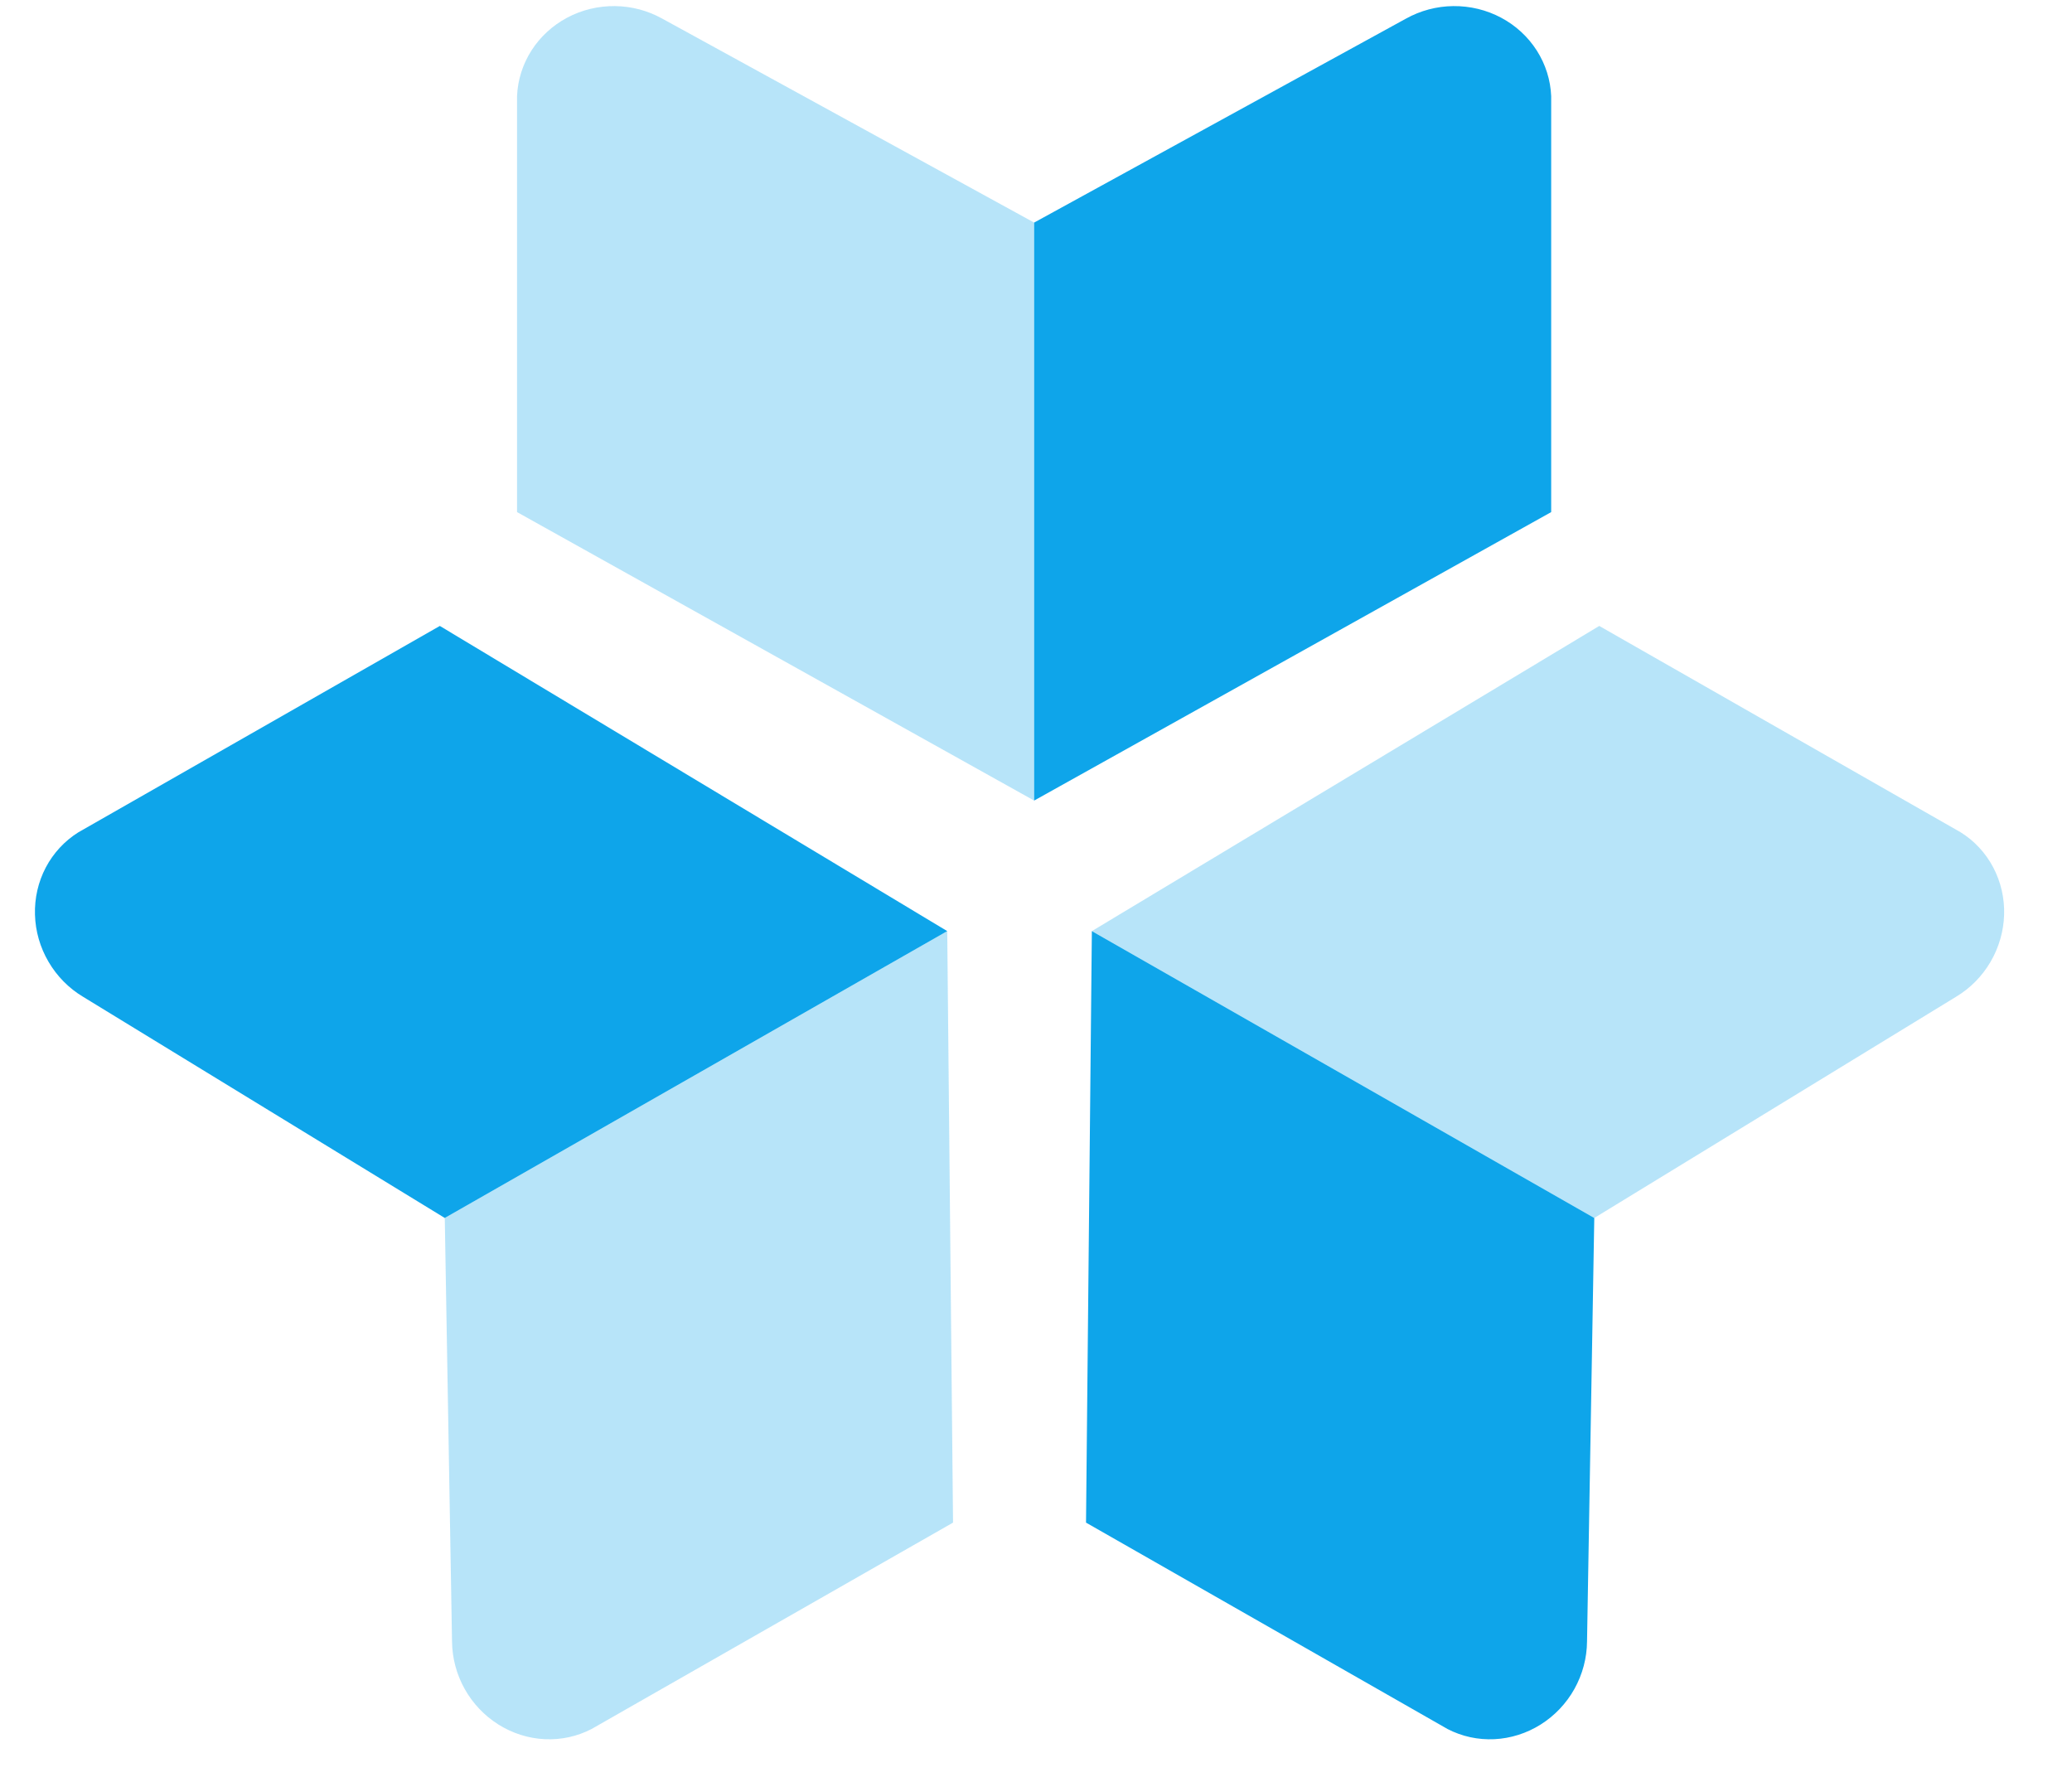
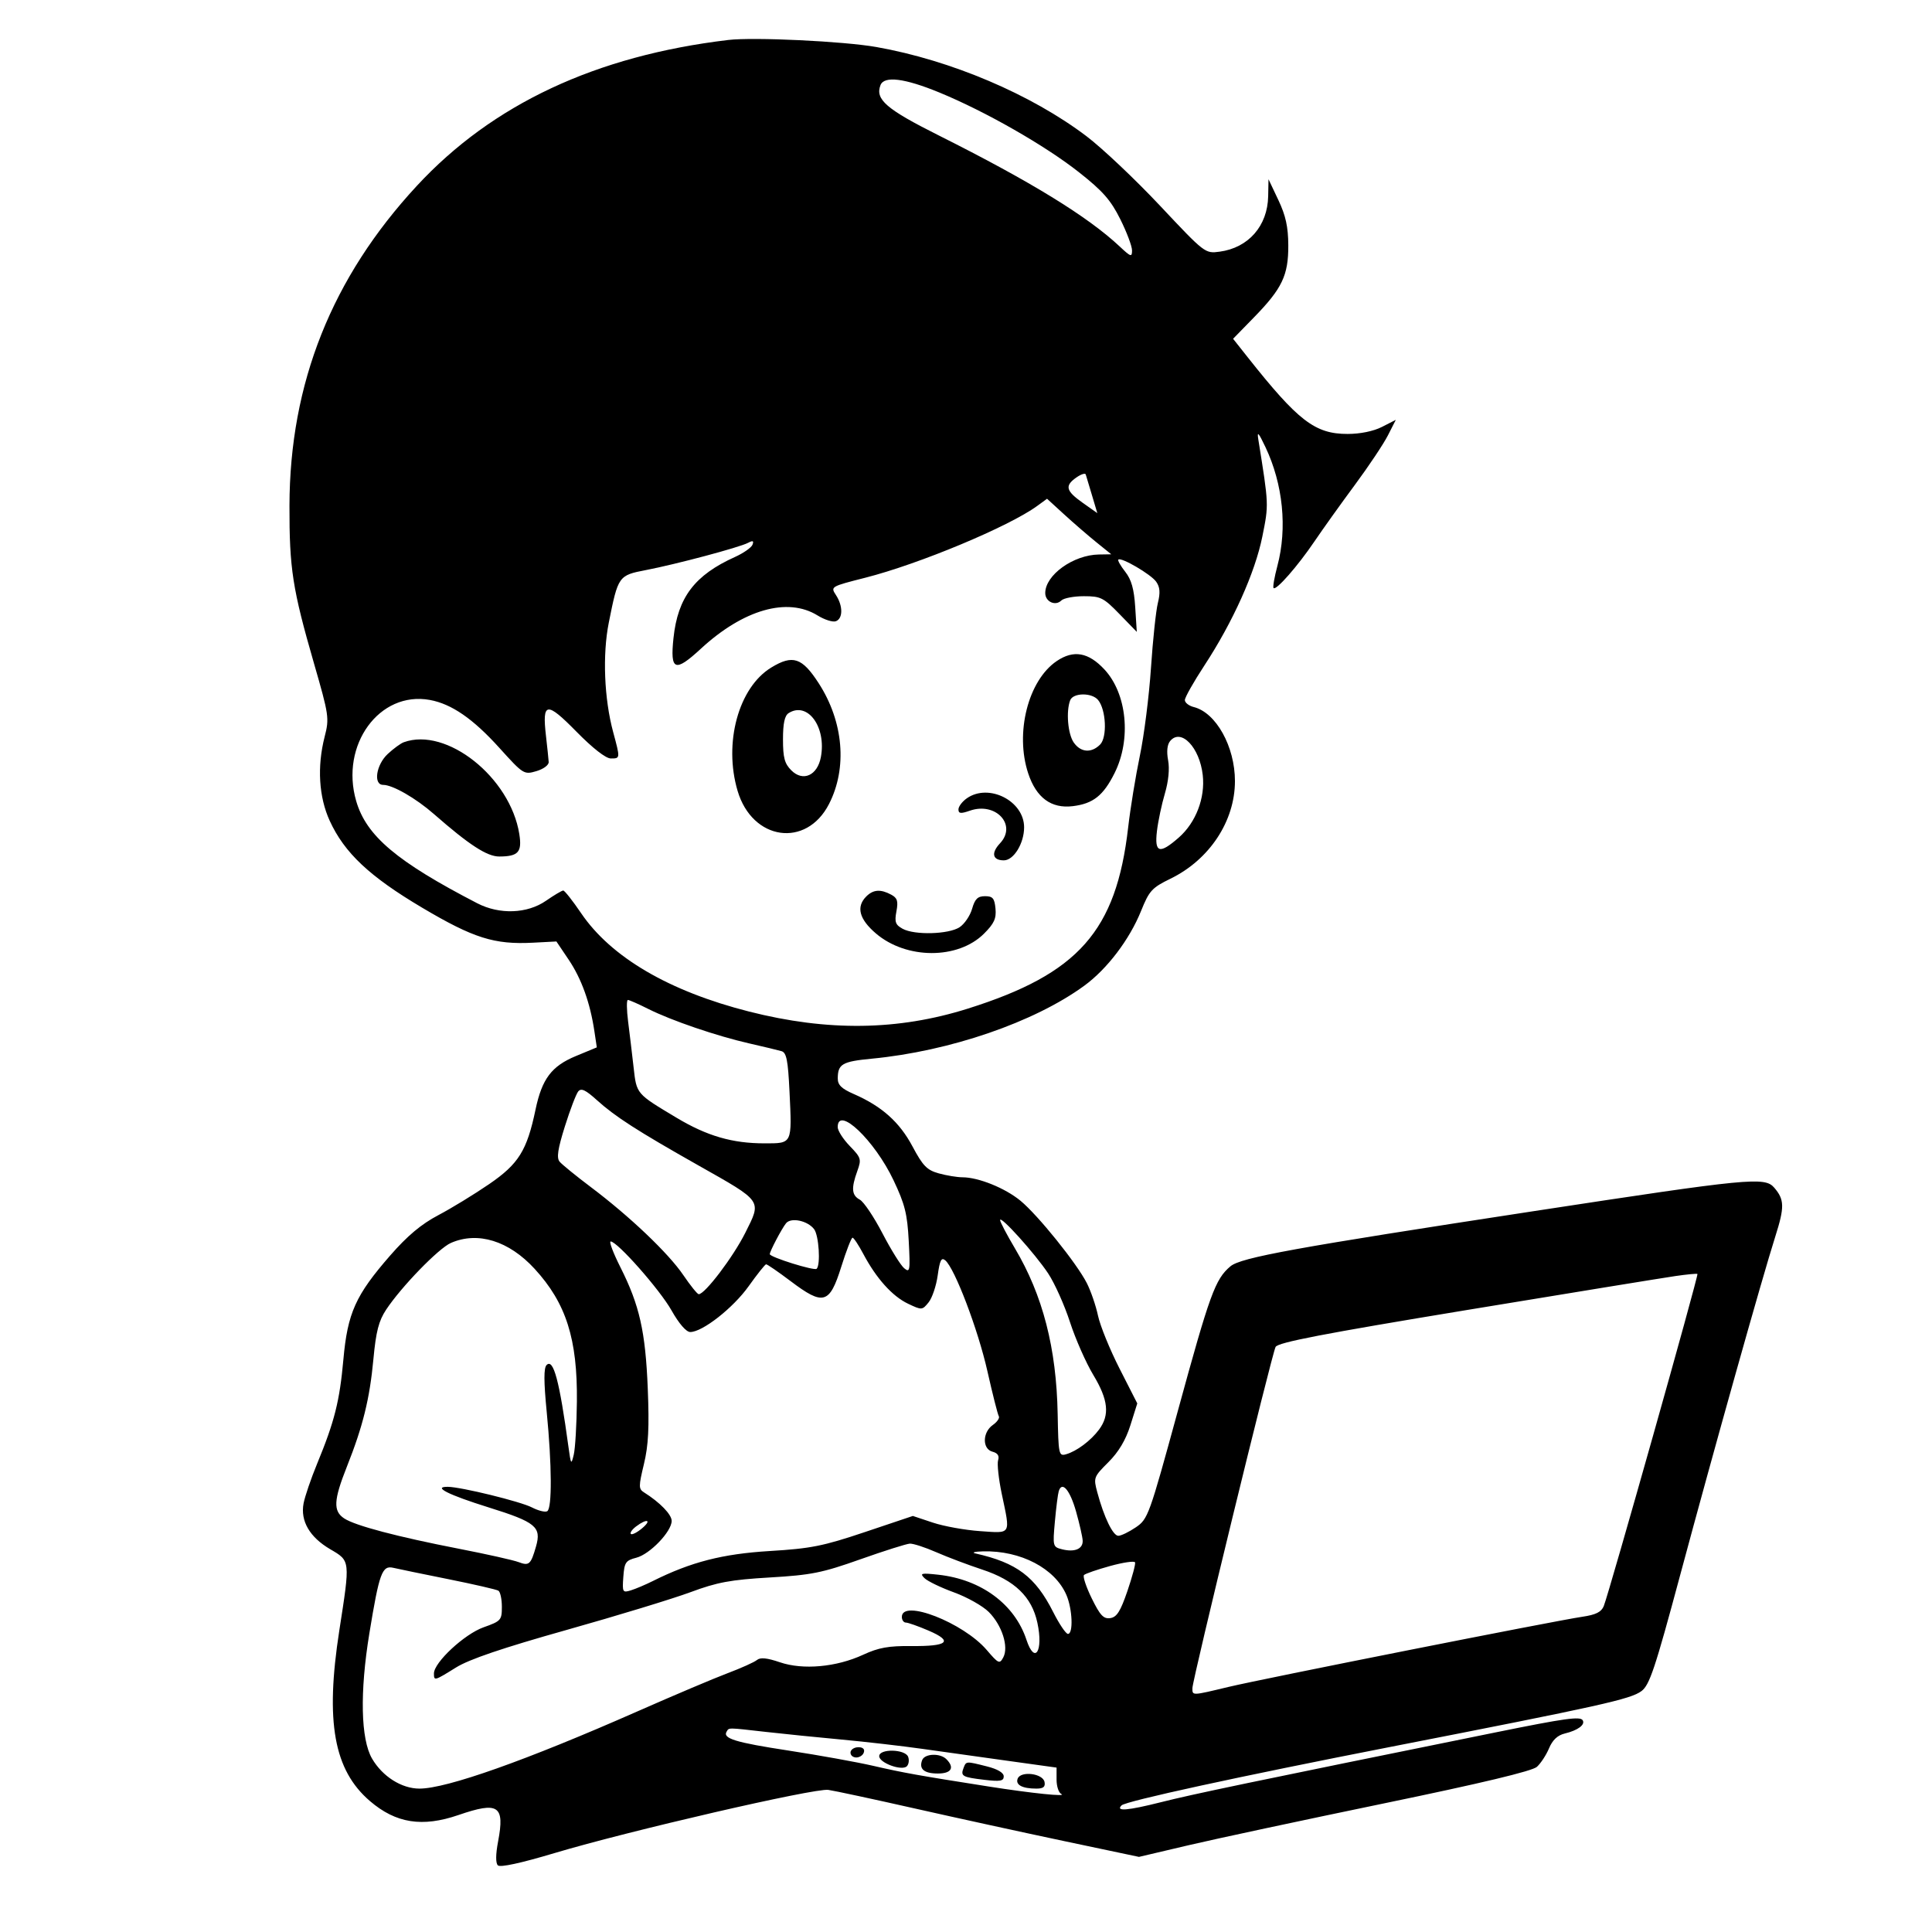
- <svg xmlns="http://www.w3.org/2000/svg" width="50" height="43" viewBox="0 0 50 43" fill="none">
-   <path d="M37.432 2.32V12.357L24.955 19.318V5.371L33.925 0.451C34.274 0.256 34.669 0.151 35.071 0.147C35.474 0.143 35.871 0.239 36.224 0.427C36.577 0.615 36.873 0.888 37.085 1.22C37.297 1.552 37.416 1.931 37.432 2.32Z" fill="#0EA5EA" />
-   <path opacity="0.3" d="M12.477 2.32V12.357L24.955 19.318V5.371L15.984 0.451C15.635 0.256 15.241 0.151 14.838 0.147C14.435 0.143 14.038 0.239 13.685 0.427C13.333 0.615 13.036 0.888 12.824 1.22C12.613 1.552 12.493 1.931 12.477 2.32Z" fill="#0EA5EA" />
-   <path d="M34.932 41.722L26.207 36.741L26.348 22.468L38.472 29.39L38.297 39.609C38.294 40.008 38.189 40.402 37.993 40.754C37.797 41.105 37.516 41.401 37.177 41.614C36.839 41.826 36.454 41.948 36.06 41.967C35.667 41.986 35.278 41.901 34.932 41.722Z" fill="#0EA5EA" />
-   <path opacity="0.3" d="M47.316 20.085L38.592 15.104L26.348 22.468L38.472 29.39L47.201 24.053C47.544 23.848 47.831 23.557 48.034 23.21C48.237 22.863 48.35 22.471 48.362 22.072C48.374 21.673 48.283 21.28 48.1 20.932C47.917 20.584 47.647 20.292 47.316 20.085Z" fill="#0EA5EA" />
-   <path opacity="0.3" d="M14.274 41.722L22.998 36.741L22.858 22.468L10.733 29.39L10.908 39.609C10.912 40.008 11.016 40.402 11.213 40.754C11.409 41.105 11.69 41.401 12.029 41.614C12.367 41.826 12.752 41.948 13.145 41.967C13.538 41.986 13.927 41.901 14.274 41.722Z" fill="#0EA5EA" />
-   <path d="M1.889 20.085L10.614 15.104L22.858 22.468L10.733 29.39L2.005 24.053C1.662 23.848 1.375 23.557 1.172 23.21C0.968 22.863 0.855 22.471 0.844 22.072C0.832 21.673 0.922 21.28 1.105 20.932C1.289 20.584 1.559 20.292 1.889 20.085Z" fill="#0EA5EA" />
+ <svg xmlns="http://www.w3.org/2000/svg" width="512" height="512" viewBox="0 0 512 512" version="1.1">
+   <path d="M 193 10.594 C 157.927 14.772, 130.525 27.605, 110.481 49.238 C 87.941 73.565, 76.784 101.569, 76.711 134 C 76.673 150.669, 77.512 156.069, 83.212 175.816 C 87.186 189.582, 87.294 190.328, 86.033 195.248 C 84.006 203.157, 84.491 211.209, 87.374 217.506 C 91.272 226.020, 97.928 232.279, 111.877 240.549 C 125.488 248.618, 130.999 250.359, 141.242 249.824 L 147.454 249.500 150.718 254.349 C 154.095 259.367, 156.389 265.742, 157.512 273.232 L 158.162 277.565 152.611 279.866 C 146.161 282.539, 143.630 285.902, 141.917 294.074 C 139.648 304.905, 137.443 308.447, 129.651 313.788 C 125.718 316.484, 119.643 320.196, 116.152 322.036 C 111.628 324.421, 107.964 327.493, 103.403 332.722 C 94.220 343.251, 92.107 347.950, 90.998 360.302 C 90.008 371.331, 88.647 376.731, 84.043 387.895 C 82.409 391.859, 80.791 396.599, 80.447 398.429 C 79.574 403.086, 82.066 407.368, 87.506 410.556 C 92.866 413.698, 92.830 413.371, 89.918 432.104 C 86.158 456.296, 88.463 469.105, 98.053 477.314 C 104.927 483.197, 111.918 484.297, 121.500 481 C 132.110 477.350, 133.805 478.481, 131.999 488.006 C 131.351 491.424, 131.328 493.728, 131.936 494.336 C 132.544 494.944, 138.001 493.763, 146.931 491.091 C 166.620 485.199, 215.893 473.824, 219.500 474.337 C 221.150 474.572, 231.500 476.796, 242.500 479.280 C 253.500 481.763, 271.352 485.662, 282.172 487.944 L 301.843 492.094 314.981 489.004 C 322.207 487.305, 345.515 482.316, 366.775 477.917 C 392.634 472.567, 406.049 469.360, 407.298 468.230 C 408.325 467.301, 409.773 465.085, 410.517 463.306 C 411.431 461.117, 412.779 459.853, 414.684 459.398 C 418.137 458.572, 420.163 457.072, 419.429 455.885 C 418.764 454.809, 414.757 455.366, 396.500 459.071 C 330.557 472.453, 316.257 475.436, 307.631 477.609 C 298.793 479.835, 295.573 480.094, 297.224 478.443 C 298.353 477.314, 328.466 470.765, 368.433 462.956 C 424.400 452.022, 432.108 450.308, 435 448.158 C 437.151 446.559, 438.586 442.259, 445.267 417.399 C 454.246 383.991, 466.929 338.851, 470.477 327.671 C 472.952 319.872, 472.909 317.913, 470.193 314.750 C 467.682 311.827, 463.736 312.212, 406.500 320.962 C 343.108 330.653, 328.863 333.244, 326.076 335.589 C 322.040 338.986, 320.616 342.903, 312.103 374.044 C 304.557 401.643, 304.223 402.568, 301.014 404.750 C 299.193 405.988, 297.102 407, 296.366 407 C 294.944 407, 292.575 402.105, 290.800 395.500 C 289.752 391.601, 289.825 391.399, 293.734 387.496 C 296.452 384.781, 298.330 381.630, 299.567 377.705 L 301.391 371.918 296.701 362.709 C 294.121 357.644, 291.547 351.324, 290.982 348.664 C 290.416 346.004, 289.080 342.117, 288.013 340.026 C 285.331 334.768, 275.062 322.021, 270.439 318.210 C 266.370 314.856, 259.318 312.004, 255.072 311.994 C 253.657 311.991, 250.830 311.525, 248.789 310.958 C 245.648 310.086, 244.579 308.989, 241.818 303.810 C 238.376 297.353, 233.677 293.161, 226.250 289.924 C 223.018 288.515, 222.004 287.523, 222.015 285.786 C 222.041 281.980, 223.190 281.312, 231 280.565 C 251.699 278.586, 274.064 270.913, 287.322 261.242 C 293.401 256.807, 299.328 249.006, 302.399 241.397 C 304.562 236.036, 305.271 235.260, 310.199 232.858 C 320.526 227.826, 327.273 217.608, 327.273 207 C 327.273 197.855, 322.274 188.860, 316.367 187.377 C 315.065 187.051, 314 186.215, 314 185.520 C 314 184.825, 316.324 180.711, 319.164 176.378 C 326.731 164.833, 332.611 151.749, 334.539 142.162 C 336.252 133.649, 336.263 133.901, 333.472 116.500 C 333.096 114.152, 333.507 114.587, 335.363 118.500 C 340.013 128.305, 341.184 139.960, 338.525 149.953 C 337.727 152.953, 337.269 155.602, 337.507 155.841 C 338.201 156.535, 343.904 150.033, 348.324 143.509 C 350.563 140.204, 355.392 133.450, 359.055 128.500 C 362.718 123.550, 366.658 117.647, 367.810 115.382 L 369.906 111.263 366.242 113.132 C 363.990 114.279, 360.475 115, 357.126 115 C 348.490 115, 344.032 111.576, 330.640 94.657 L 326.780 89.780 332.284 84.140 C 339.785 76.455, 341.449 72.964, 341.410 65 C 341.386 60.118, 340.729 57.131, 338.772 53 L 336.167 47.500 336.080 52 C 335.927 59.874, 330.850 65.674, 323.213 66.698 C 319.367 67.214, 319.299 67.161, 307.425 54.526 C 300.866 47.546, 292.099 39.258, 287.943 36.109 C 273.270 24.992, 251.988 15.955, 232.259 12.463 C 223.578 10.927, 199.736 9.792, 193 10.594 M 233.337 22.564 C 231.884 26.351, 234.856 28.914, 248.788 35.894 C 273.126 48.086, 288.304 57.404, 296.750 65.339 C 299.686 68.098, 300 68.196, 300 66.356 C 300 65.236, 298.593 61.504, 296.873 58.062 C 294.348 53.009, 292.243 50.619, 285.944 45.652 C 276.970 38.575, 261.176 29.552, 248.945 24.515 C 239.746 20.726, 234.303 20.046, 233.337 22.564 M 285.245 126.541 C 282.113 128.734, 282.450 130.081, 286.921 133.243 L 290.800 135.986 289.386 131.243 C 288.609 128.634, 287.864 126.155, 287.731 125.734 C 287.598 125.313, 286.479 125.676, 285.245 126.541 M 274.863 134.082 C 267.342 139.560, 243.603 149.471, 229.283 153.110 C 220.142 155.433, 220.078 155.471, 221.533 157.691 C 223.417 160.566, 223.413 163.904, 221.525 164.629 C 220.714 164.940, 218.524 164.251, 216.657 163.097 C 208.696 158.177, 196.992 161.519, 185.721 171.931 C 178.852 178.276, 177.559 177.766, 178.482 169.079 C 179.626 158.304, 184.092 152.419, 194.783 147.598 C 197.038 146.581, 199.124 145.120, 199.419 144.352 C 199.822 143.300, 199.527 143.179, 198.227 143.864 C 195.940 145.069, 179.140 149.548, 171.170 151.077 C 163.920 152.468, 163.804 152.633, 161.336 165 C 159.642 173.489, 160.107 185.152, 162.493 194 C 164.389 201.032, 164.392 201, 161.870 201 C 160.550 201, 157.078 198.291, 152.750 193.885 C 144.826 185.818, 143.650 185.981, 144.687 195 C 145.035 198.025, 145.360 201.147, 145.410 201.938 C 145.460 202.744, 144.029 203.808, 142.150 204.361 C 138.858 205.330, 138.685 205.220, 132.305 198.160 C 125.343 190.456, 119.661 186.544, 113.909 185.493 C 100.549 183.053, 90.075 197.427, 94.392 212.277 C 97.081 221.525, 105.135 228.328, 126.472 239.373 C 132.367 242.424, 139.721 242.158, 144.691 238.714 C 146.845 237.221, 148.904 236, 149.266 236 C 149.629 236, 151.763 238.706, 154.009 242.013 C 161.932 253.680, 177.303 262.682, 198.500 268.070 C 219.359 273.372, 237.968 273.125, 256.476 267.299 C 285.803 258.068, 295.813 246.757, 298.974 219.276 C 299.557 214.203, 300.953 205.653, 302.076 200.276 C 303.199 194.899, 304.524 184.425, 305.020 177 C 305.517 169.575, 306.337 161.837, 306.844 159.805 C 307.524 157.074, 307.410 155.602, 306.404 154.167 C 305.032 152.208, 297.096 147.570, 296.366 148.301 C 296.149 148.517, 296.975 149.969, 298.200 151.527 C 299.839 153.610, 300.538 156.092, 300.845 160.906 L 301.262 167.453 296.668 162.726 C 292.440 158.376, 291.690 158, 287.237 158 C 284.577 158, 281.890 158.510, 281.267 159.133 C 279.697 160.703, 277 159.461, 277 157.166 C 277 152.396, 284.429 147.056, 291.218 146.947 L 294.500 146.895 290.540 143.697 C 288.361 141.939, 284.532 138.627, 282.029 136.338 L 277.480 132.175 274.863 134.082 M 280.059 175.178 C 272.468 180.302, 268.929 194.249, 272.496 204.988 C 274.632 211.419, 278.607 214.336, 284.288 213.643 C 289.699 212.982, 292.402 210.842, 295.384 204.856 C 299.850 195.895, 298.660 183.821, 292.677 177.403 C 288.443 172.860, 284.518 172.168, 280.059 175.178 M 204.389 176.905 C 195.710 182.197, 191.703 196.902, 195.476 209.609 C 199.381 222.756, 213.672 224.809, 219.689 213.088 C 224.597 203.526, 223.554 191.262, 216.965 181.067 C 212.558 174.248, 210.086 173.430, 204.389 176.905 M 283.607 185.582 C 282.479 188.520, 282.990 194.541, 284.557 196.777 C 286.409 199.422, 289.218 199.640, 291.538 197.319 C 293.463 195.394, 293.130 188.066, 291 185.501 C 289.345 183.506, 284.383 183.560, 283.607 185.582 M 209 188.979 C 207.938 189.650, 207.500 191.683, 207.500 195.936 C 207.500 200.799, 207.921 202.365, 209.708 204.152 C 212.796 207.241, 216.624 205.521, 217.541 200.633 C 219.037 192.658, 214.016 185.808, 209 188.979 M 310.099 196.381 C 309.319 197.320, 309.126 199.154, 309.561 201.475 C 309.987 203.743, 309.665 207.049, 308.702 210.301 C 307.856 213.160, 306.910 217.637, 306.601 220.250 C 305.915 226.045, 307.283 226.446, 312.400 221.953 C 316.923 217.982, 319.424 211.453, 318.741 205.398 C 317.913 198.047, 312.984 192.905, 310.099 196.381 M 107 196.704 C 106.175 197.004, 104.263 198.403, 102.750 199.812 C 99.666 202.685, 98.881 208, 101.540 208 C 104.059 208, 110.192 211.525, 115 215.736 C 124.358 223.933, 129.083 227, 132.327 226.985 C 137.370 226.960, 138.386 225.816, 137.619 221.019 C 135.216 205.992, 118.329 192.582, 107 196.704 M 256.223 211.557 C 255 212.413, 254 213.739, 254 214.505 C 254 215.619, 254.602 215.686, 257.031 214.839 C 263.894 212.447, 269.592 218.612, 265.018 223.481 C 262.587 226.069, 263.022 228, 266.036 228 C 268.644 228, 271.400 223.502, 271.400 219.244 C 271.400 212.244, 262.022 207.494, 256.223 211.557 M 229.571 237.571 C 226.837 240.306, 227.685 243.574, 232.111 247.363 C 240.194 254.282, 253.892 254.308, 260.782 247.418 C 263.458 244.742, 264.068 243.408, 263.816 240.784 C 263.553 238.047, 263.090 237.500, 261.037 237.500 C 259.104 237.500, 258.369 238.217, 257.617 240.838 C 257.091 242.674, 255.595 244.874, 254.294 245.727 C 251.410 247.617, 242.371 247.864, 239.215 246.140 C 237.295 245.092, 237.030 244.355, 237.560 241.532 C 238.073 238.797, 237.813 237.970, 236.161 237.086 C 233.354 235.584, 231.416 235.727, 229.571 237.571 M 166.459 270.750 C 166.863 273.913, 167.517 279.370, 167.912 282.878 C 168.711 289.972, 168.557 289.792, 179.347 296.247 C 187.384 301.055, 194.081 303, 202.601 303 C 210.031 303, 209.901 303.269, 209.224 289.214 C 208.829 280.993, 208.426 278.959, 207.118 278.572 C 206.228 278.309, 202.407 277.391, 198.627 276.533 C 189.966 274.566, 177.915 270.453, 171.783 267.371 C 169.189 266.067, 166.765 265, 166.396 265 C 166.027 265, 166.055 267.587, 166.459 270.750 M 153.232 289.247 C 152.672 289.936, 151.082 294.100, 149.700 298.500 C 147.818 304.488, 147.465 306.839, 148.295 307.846 C 148.905 308.586, 152.626 311.617, 156.563 314.580 C 166.892 322.354, 177.150 332.115, 181.085 337.915 C 182.963 340.683, 184.799 342.960, 185.165 342.974 C 186.773 343.037, 194.310 333.104, 197.515 326.698 C 201.861 318.010, 202.229 318.537, 185.069 308.838 C 168.884 299.690, 163.029 295.924, 158.182 291.546 C 155.163 288.818, 154.014 288.284, 153.232 289.247 M 222 298.702 C 222 299.639, 223.440 301.890, 225.200 303.706 C 228.204 306.806, 228.326 307.209, 227.200 310.325 C 225.534 314.931, 225.696 316.767, 227.871 317.931 C 228.900 318.482, 231.590 322.484, 233.848 326.825 C 236.106 331.165, 238.701 335.337, 239.615 336.095 C 241.146 337.366, 241.240 336.804, 240.826 328.898 C 240.446 321.675, 239.809 319.130, 236.782 312.755 C 231.756 302.172, 222 292.898, 222 298.702 M 208.301 324.186 C 207.159 325.614, 204 331.617, 204 332.359 C 204 333.151, 215.820 336.846, 216.424 336.242 C 217.504 335.163, 217.004 327.387, 215.750 325.746 C 214.014 323.473, 209.609 322.550, 208.301 324.186 M 265.038 323.325 C 265.017 323.779, 266.787 327.158, 268.971 330.835 C 276.355 343.264, 279.972 357.285, 280.293 374.734 C 280.490 385.443, 280.593 385.942, 282.500 385.402 C 285.314 384.605, 289.048 381.816, 291.250 378.867 C 294.134 375.005, 293.715 370.976, 289.745 364.391 C 287.792 361.151, 285.003 354.830, 283.547 350.345 C 282.091 345.860, 279.495 340.070, 277.778 337.478 C 274.335 332.281, 265.098 322.019, 265.038 323.325 M 119.500 329.386 C 116.244 330.805, 106.357 340.992, 102.330 347.077 C 100.363 350.050, 99.640 352.860, 98.957 360.181 C 97.977 370.699, 96.186 377.963, 91.929 388.679 C 88.392 397.584, 88.249 400.465, 91.250 402.419 C 94.189 404.332, 105.295 407.261, 121.719 410.455 C 128.989 411.869, 136.061 413.453, 137.434 413.975 C 140.213 415.032, 140.676 414.617, 142.046 409.840 C 143.535 404.648, 142.003 403.382, 129.510 399.482 C 118.797 396.138, 114.505 393.972, 118.691 394.022 C 122.233 394.064, 137.932 397.913, 140.969 399.484 C 142.669 400.363, 144.496 400.812, 145.029 400.482 C 146.320 399.684, 146.258 388.252, 144.888 374.215 C 144.094 366.091, 144.084 362.516, 144.851 361.749 C 146.668 359.932, 148.250 365.859, 150.656 383.500 C 151.291 388.149, 151.388 388.290, 152.051 385.500 C 152.443 383.850, 152.817 377.532, 152.882 371.460 C 153.060 354.855, 150.036 345.352, 141.679 336.250 C 134.856 328.818, 126.638 326.275, 119.500 329.386 M 222.930 335.750 C 219.839 345.607, 218.198 346.067, 209.520 339.515 C 206.230 337.032, 203.305 335.024, 203.020 335.054 C 202.734 335.084, 200.656 337.696, 198.403 340.858 C 194.294 346.626, 186.168 353, 182.924 353 C 181.858 353, 179.946 350.795, 177.956 347.268 C 174.842 341.750, 163.586 329, 161.829 329 C 161.359 329, 162.520 332.069, 164.409 335.820 C 169.487 345.904, 171.055 352.856, 171.666 368 C 172.082 378.327, 171.842 383.028, 170.646 388 C 169.219 393.930, 169.221 394.588, 170.675 395.500 C 174.880 398.140, 178 401.357, 178 403.054 C 178 405.867, 172.231 411.884, 168.648 412.806 C 165.808 413.537, 165.469 414.035, 165.188 417.895 C 164.892 421.959, 164.993 422.138, 167.188 421.459 C 168.460 421.065, 171.075 419.956, 173 418.994 C 183.104 413.945, 191.485 411.794, 204 411.037 C 214.908 410.378, 218.118 409.738, 229.209 406.012 L 241.918 401.743 247.209 403.507 C 250.119 404.478, 255.762 405.495, 259.750 405.767 C 268.124 406.340, 267.794 406.907, 265.481 395.912 C 264.646 391.941, 264.209 387.917, 264.509 386.970 C 264.879 385.807, 264.397 385.076, 263.028 384.718 C 260.282 384, 260.332 379.581, 263.108 377.637 C 264.268 376.824, 264.981 375.779, 264.694 375.314 C 264.406 374.848, 263.043 369.460, 261.664 363.341 C 259.182 352.320, 252.999 336.074, 250.497 333.997 C 249.473 333.148, 249.052 333.986, 248.505 337.966 C 248.123 340.742, 247.035 343.970, 246.088 345.140 C 244.400 347.224, 244.291 347.232, 240.648 345.503 C 236.483 343.527, 232.235 338.804, 228.802 332.334 C 227.538 329.950, 226.246 328, 225.932 328 C 225.617 328, 224.266 331.488, 222.930 335.750 M 444 338.167 C 440.975 338.606, 416.081 342.661, 388.680 347.178 C 350.617 353.454, 338.668 355.759, 338.046 356.946 C 337.032 358.879, 316 445.158, 316 447.382 C 316 449.386, 315.804 449.393, 325.500 447.068 C 334.588 444.889, 411.962 429.545, 419.329 428.460 C 422.924 427.931, 424.376 427.207, 425.014 425.625 C 426.460 422.040, 450.204 337.864, 449.840 337.608 C 449.653 337.477, 447.025 337.728, 444 338.167 M 280.582 395.167 C 280.352 395.900, 279.891 399.526, 279.557 403.225 C 278.963 409.795, 279.008 409.964, 281.473 410.582 C 284.804 411.419, 287.019 410.483, 286.920 408.281 C 286.876 407.302, 286.088 403.836, 285.170 400.579 C 283.561 394.875, 281.454 392.390, 280.582 395.167 M 168.573 404.521 C 167.513 405.323, 166.887 406.220, 167.181 406.515 C 167.476 406.809, 168.793 406.154, 170.108 405.058 C 172.843 402.781, 171.496 402.310, 168.573 404.521 M 228 413.233 C 217.864 416.827, 215.018 417.398, 204 418.046 C 193.579 418.660, 190.086 419.307, 183 421.939 C 178.325 423.676, 163.553 428.179, 150.174 431.946 C 133.165 436.735, 124.347 439.728, 120.858 441.898 C 115.099 445.477, 115 445.504, 115 443.478 C 115 440.566, 123.072 433.057, 128.133 431.259 C 132.769 429.613, 133 429.355, 133 425.824 C 133 423.786, 132.584 421.861, 132.075 421.546 C 131.566 421.232, 125.603 419.860, 118.825 418.498 C 112.046 417.136, 105.480 415.782, 104.234 415.488 C 101.258 414.786, 100.514 416.822, 97.882 432.880 C 95.328 448.463, 95.598 460.915, 98.603 466.060 C 101.370 470.798, 106.436 474, 111.166 474 C 118.371 474, 139.436 466.536, 168.930 453.532 C 178.517 449.305, 189.281 444.748, 192.851 443.404 C 196.421 442.060, 199.908 440.491, 200.600 439.917 C 201.489 439.179, 203.274 439.356, 206.679 440.518 C 212.810 442.611, 221.667 441.806, 228.783 438.509 C 232.818 436.640, 235.490 436.159, 241.496 436.221 C 251.210 436.322, 252.724 434.988, 246.118 432.146 C 243.374 430.966, 240.650 430, 240.065 430 C 239.479 430, 239 429.325, 239 428.500 C 239 423.662, 255.282 430.007, 261.495 437.265 C 264.613 440.907, 264.908 441.040, 265.878 439.228 C 267.373 436.434, 265.542 430.695, 262.036 427.190 C 260.445 425.599, 256.299 423.263, 252.822 421.999 C 249.345 420.734, 245.825 419.036, 245 418.226 C 243.676 416.925, 244.109 416.819, 248.688 417.321 C 260.028 418.567, 268.908 425.132, 272.025 434.574 C 274.220 441.227, 276.538 437.605, 274.918 430.053 C 273.441 423.168, 268.903 418.791, 260.296 415.952 C 256.558 414.719, 251.082 412.651, 248.126 411.355 C 245.170 410.060, 242.020 409.035, 241.126 409.078 C 240.232 409.121, 234.325 410.991, 228 413.233 M 258.500 411.680 C 269.452 414.134, 274.380 417.847, 279.104 427.206 C 280.713 430.393, 282.472 433, 283.014 433 C 284.464 433, 284.214 426.436, 282.623 422.718 C 279.593 415.635, 270.493 410.868, 260.500 411.128 C 258.300 411.185, 257.400 411.434, 258.500 411.680 M 294.215 415.002 C 290.758 415.956, 287.633 417.033, 287.271 417.396 C 286.908 417.759, 287.833 420.548, 289.327 423.595 C 291.537 428.101, 292.452 429.074, 294.234 428.817 C 295.957 428.568, 296.926 427.038, 298.767 421.662 C 300.055 417.902, 300.971 414.474, 300.804 414.046 C 300.637 413.617, 297.672 414.048, 294.215 415.002 M 192.570 458.887 C 191.442 460.711, 194.889 461.768, 209 463.923 C 216.975 465.142, 227.100 466.969, 231.500 467.984 C 239.399 469.806, 243.371 470.517, 262 473.443 C 273.527 475.254, 282.953 476.223, 281.250 475.422 C 280.563 475.098, 280 473.393, 280 471.633 L 280 468.432 267.250 466.661 C 260.238 465.687, 250 464.253, 244.500 463.476 C 239 462.698, 229.325 461.584, 223 461.001 C 216.675 460.417, 207.675 459.507, 203 458.978 C 192.627 457.804, 193.236 457.810, 192.570 458.887 M 225.543 463.931 C 225.226 464.443, 225.425 465.144, 225.984 465.490 C 227.177 466.227, 229 465.291, 229 463.941 C 229 462.724, 226.293 462.716, 225.543 463.931 M 233 465.402 C 233 467.188, 239.012 469.388, 240.320 468.080 C 240.840 467.560, 240.995 466.429, 240.664 465.567 C 239.877 463.515, 233 463.367, 233 465.402 M 244.380 466.452 C 243.477 468.804, 244.886 470, 248.559 470 C 252.133 470, 253.048 468.448, 250.800 466.200 C 249.135 464.535, 245.054 464.696, 244.380 466.452 M 255.345 468.543 C 254.521 470.691, 255.031 470.979, 260.864 471.670 C 265.060 472.167, 266 472, 266 470.758 C 266 469.793, 264.376 468.828, 261.557 468.119 C 255.953 466.708, 256.052 466.701, 255.345 468.543 M 269.691 471.363 C 269.059 473.011, 270.921 474, 274.655 474 C 276.488 474, 277.059 473.537, 276.815 472.250 C 276.384 469.972, 270.505 469.241, 269.691 471.363" stroke="none" fill="black" fill-rule="evenodd" />
</svg>
